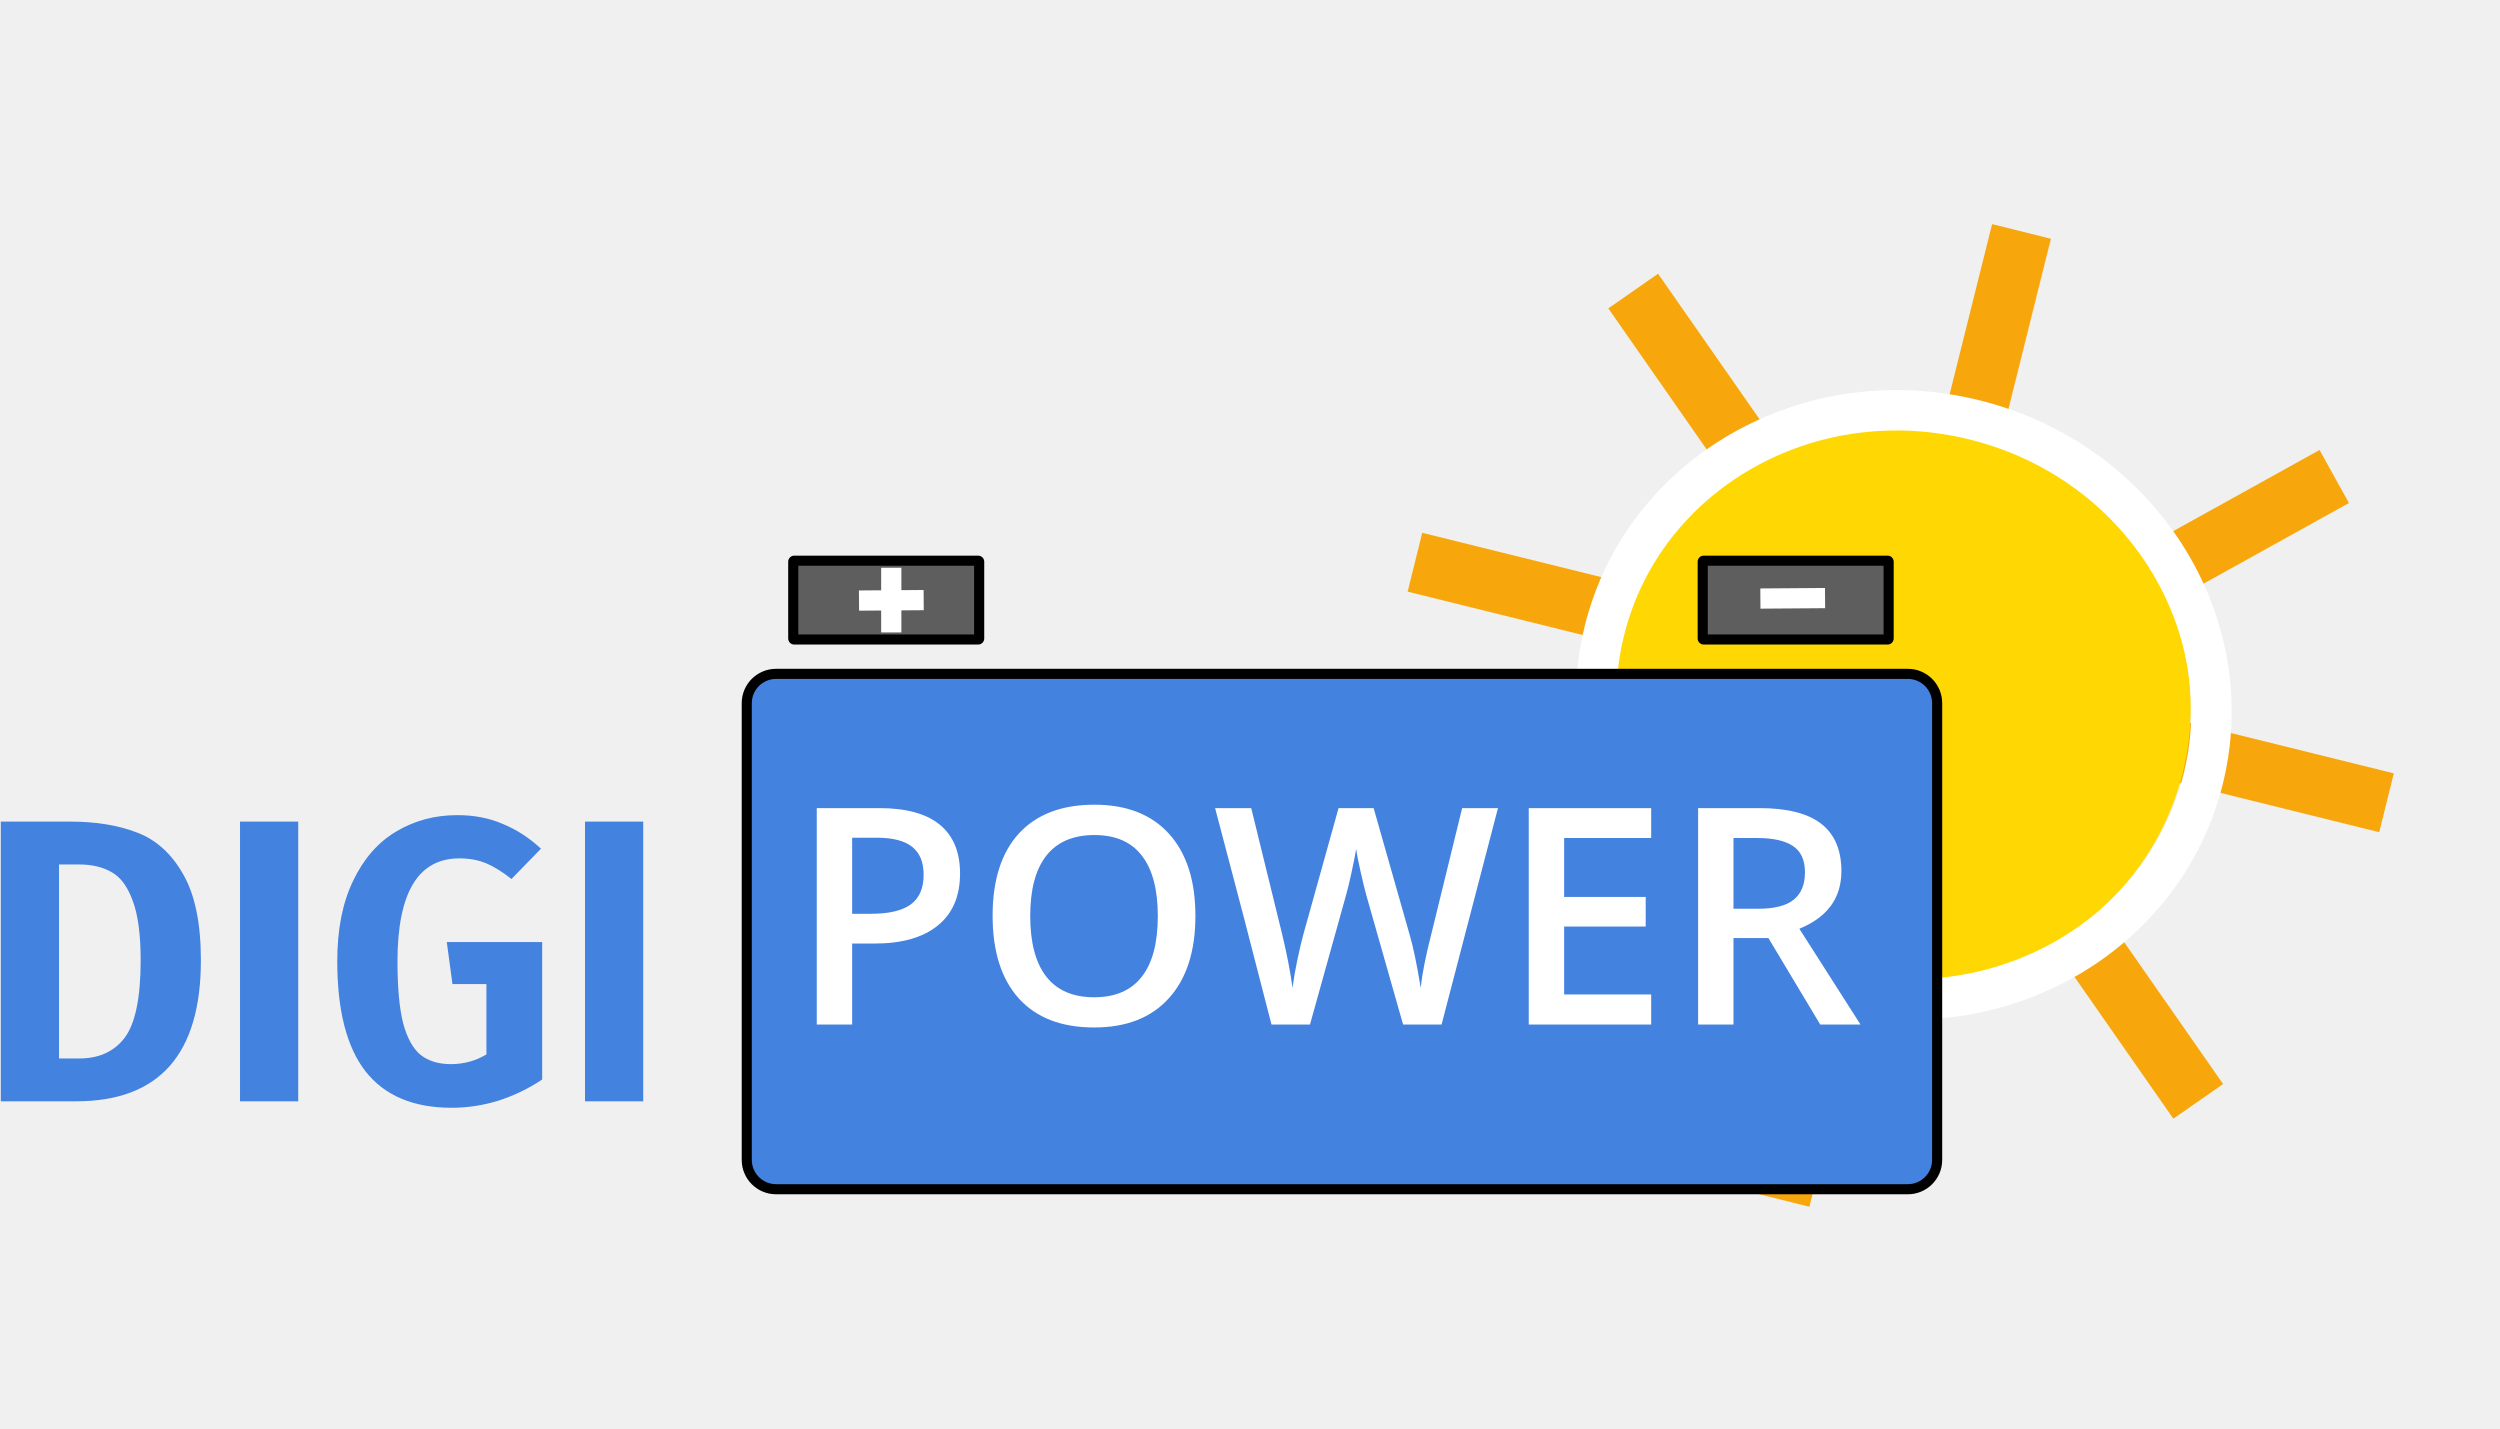
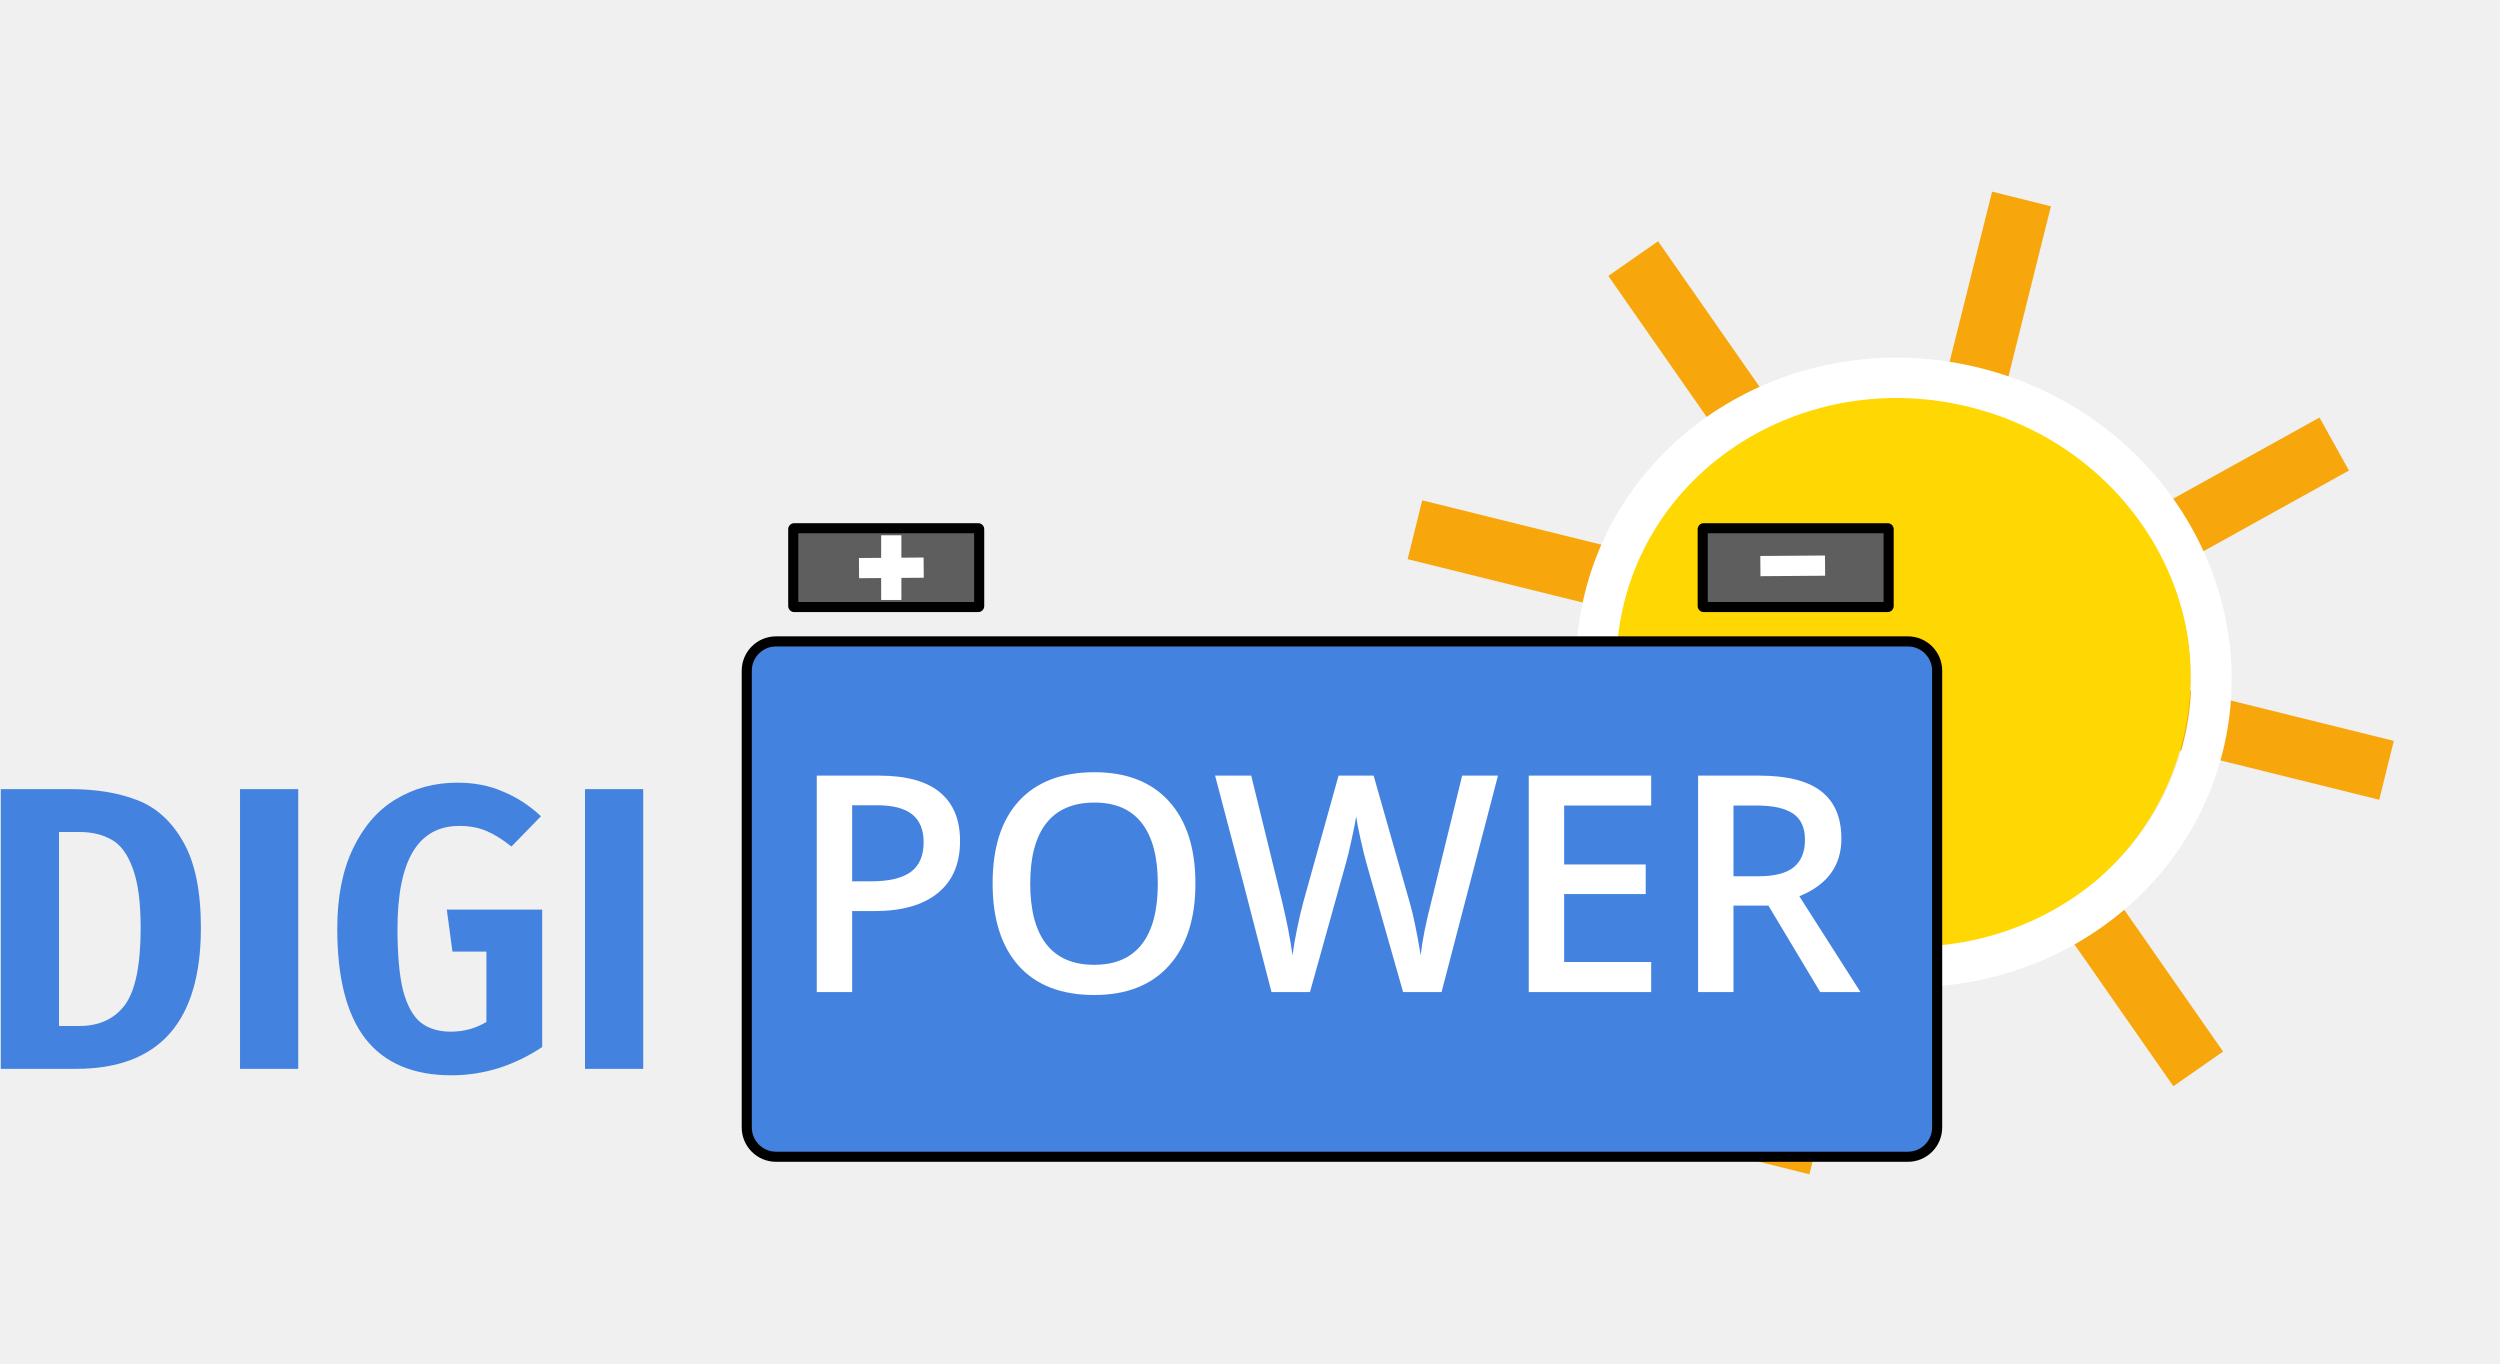
- <svg xmlns="http://www.w3.org/2000/svg" width="350" height="200" viewBox="0 0 1237 599" fill="none">
+ <svg xmlns="http://www.w3.org/2000/svg" width="220" height="120" viewBox="0 0 1237 599" fill="none">
  <line x1="1000.24" y1="60.588" x2="880.723" y2="539.546" stroke="#F7A70C" stroke-width="30" />
  <line x1="1180.85" y1="343.286" x2="700.112" y2="224.263" stroke="#F7A70C" stroke-width="30" />
  <line x1="1154.98" y1="181.845" x2="723.005" y2="421.391" stroke="#F7A70C" stroke-width="30" />
  <line x1="808.101" y1="90.085" x2="1087.68" y2="491.022" stroke="#F7A70C" stroke-width="30" />
  <ellipse cx="938.797" cy="293.523" rx="145.474" ry="139.106" transform="rotate(13.9059 938.797 293.523)" fill="#FFD703" />
  <path d="M1090.15 331.5C1070.97 408.961 989.341 456.197 907.095 435.835C824.849 415.472 774.685 335.605 793.863 258.144C813.041 180.683 894.674 133.447 976.92 153.81C1059.17 174.172 1109.33 254.039 1090.15 331.5Z" stroke="white" stroke-width="20" />
  <rect x="369.5" y="279.5" width="589" height="255" rx="14.5" fill="#4482DF" stroke="black" stroke-width="5" />
  <mask id="path-8-inside-1" fill="white">
    <rect x="390" y="221" width="97" height="44" rx="3" />
  </mask>
  <rect x="390" y="221" width="97" height="44" rx="3" fill="#5E5E5E" stroke="black" stroke-width="10" mask="url(#path-8-inside-1)" />
  <mask id="path-9-inside-2" fill="white">
    <rect x="840" y="221" width="97" height="44" rx="3" />
  </mask>
  <rect x="840" y="221" width="97" height="44" rx="3" fill="#5E5E5E" stroke="black" stroke-width="10" mask="url(#path-9-inside-2)" />
  <line x1="441" y1="227" x2="441" y2="259" stroke="white" stroke-width="10" />
  <line x1="457.036" y1="243" x2="425.037" y2="243.236" stroke="white" stroke-width="10" />
  <line x1="903.036" y1="242" x2="871.037" y2="242.236" stroke="white" stroke-width="10" />
  <path d="M475.034 378.293C475.034 389.475 471.372 398.044 464.048 404.001C456.724 409.958 446.299 412.937 432.773 412.937H421.641V453H404.136V345.92H434.971C448.35 345.92 458.359 348.654 465 354.123C471.689 359.592 475.034 367.648 475.034 378.293ZM421.641 398.215H430.942C439.927 398.215 446.519 396.652 450.718 393.527C454.917 390.402 457.017 385.52 457.017 378.879C457.017 372.727 455.137 368.137 451.377 365.109C447.617 362.082 441.758 360.568 433.799 360.568H421.641V398.215ZM591.489 399.313C591.489 416.745 587.119 430.295 578.379 439.963C569.688 449.631 557.358 454.465 541.392 454.465C525.229 454.465 512.803 449.68 504.111 440.109C495.469 430.49 491.147 416.843 491.147 399.167C491.147 381.491 495.493 367.917 504.185 358.444C512.925 348.972 525.376 344.235 541.538 344.235C557.456 344.235 569.761 349.045 578.452 358.664C587.144 368.283 591.489 381.833 591.489 399.313ZM509.751 399.313C509.751 412.497 512.412 422.507 517.734 429.343C523.057 436.13 530.942 439.523 541.392 439.523C551.792 439.523 559.629 436.154 564.902 429.416C570.225 422.678 572.886 412.644 572.886 399.313C572.886 386.179 570.249 376.218 564.976 369.431C559.751 362.644 551.938 359.25 541.538 359.25C531.04 359.25 523.105 362.644 517.734 369.431C512.412 376.218 509.751 386.179 509.751 399.313ZM713.291 453H694.248L676.084 389.133C675.303 386.35 674.326 382.346 673.154 377.121C671.982 371.848 671.274 368.186 671.03 366.135C670.542 369.26 669.736 373.312 668.613 378.293C667.539 383.273 666.636 386.984 665.903 389.426L648.179 453H629.136L615.293 399.387L601.23 345.92H619.102L634.409 408.322C636.802 418.332 638.511 427.17 639.536 434.836C640.073 430.686 640.879 426.047 641.953 420.92C643.027 415.793 644.004 411.643 644.883 408.469L662.314 345.92H679.673L697.544 408.762C699.253 414.572 701.06 423.264 702.964 434.836C703.696 427.854 705.454 418.967 708.237 408.176L723.472 345.92H741.196L713.291 453ZM817.002 453H756.431V345.92H817.002V360.715H773.936V389.865H814.292V404.514H773.936V438.132H817.002V453ZM857.725 395.725H869.883C878.037 395.725 883.945 394.211 887.607 391.184C891.27 388.156 893.101 383.664 893.101 377.707C893.101 371.652 891.123 367.307 887.168 364.67C883.213 362.033 877.256 360.715 869.297 360.715H857.725V395.725ZM857.725 410.227V453H840.22V345.92H870.469C884.287 345.92 894.517 348.508 901.157 353.684C907.798 358.859 911.118 366.672 911.118 377.121C911.118 390.451 904.185 399.948 890.317 405.612L920.566 453H900.645L875.01 410.227H857.725Z" fill="white" />
  <path d="M34.8 352.6C47.467 352.6 58.467 354.4 67.8 358C77.267 361.6 84.867 368.467 90.6 378.6C96.467 388.733 99.4 402.933 99.4 421.2C99.4 467.733 78.8 491 37.6 491H0.4V352.6H34.8ZM29.2 373.8V469.8H39.2C49.067 469.8 56.6 466.333 61.8 459.4C67 452.333 69.6 439.6 69.6 421.2C69.6 408.4 68.267 398.533 65.6 391.6C63.067 384.667 59.6 380 55.2 377.6C50.8 375.067 45.4 373.8 39 373.8H29.2ZM147.559 352.6V491H118.759V352.6H147.559ZM226.275 349.4C234.675 349.4 242.208 350.867 248.875 353.8C255.675 356.6 261.942 360.667 267.675 366L253.075 381C248.542 377.4 244.342 374.8 240.475 373.2C236.608 371.6 232.208 370.8 227.275 370.8C206.875 370.8 196.675 387.8 196.675 421.8C196.675 434.733 197.608 444.933 199.475 452.4C201.475 459.733 204.342 464.933 208.075 468C211.942 471.067 216.942 472.6 223.075 472.6C229.475 472.6 235.342 471 240.675 467.8V433H223.875L221.075 412.2H268.275V480.2C261.742 484.6 254.608 488.067 246.875 490.6C239.142 493 231.342 494.2 223.475 494.2C204.542 494.2 190.342 488.2 180.875 476.2C171.542 464.2 166.875 446 166.875 421.6C166.875 406 169.475 392.8 174.675 382C179.875 371.067 186.942 362.933 195.875 357.6C204.942 352.133 215.075 349.4 226.275 349.4ZM318.263 352.6V491H289.463V352.6H318.263Z" fill="#4482DF" />
</svg>
